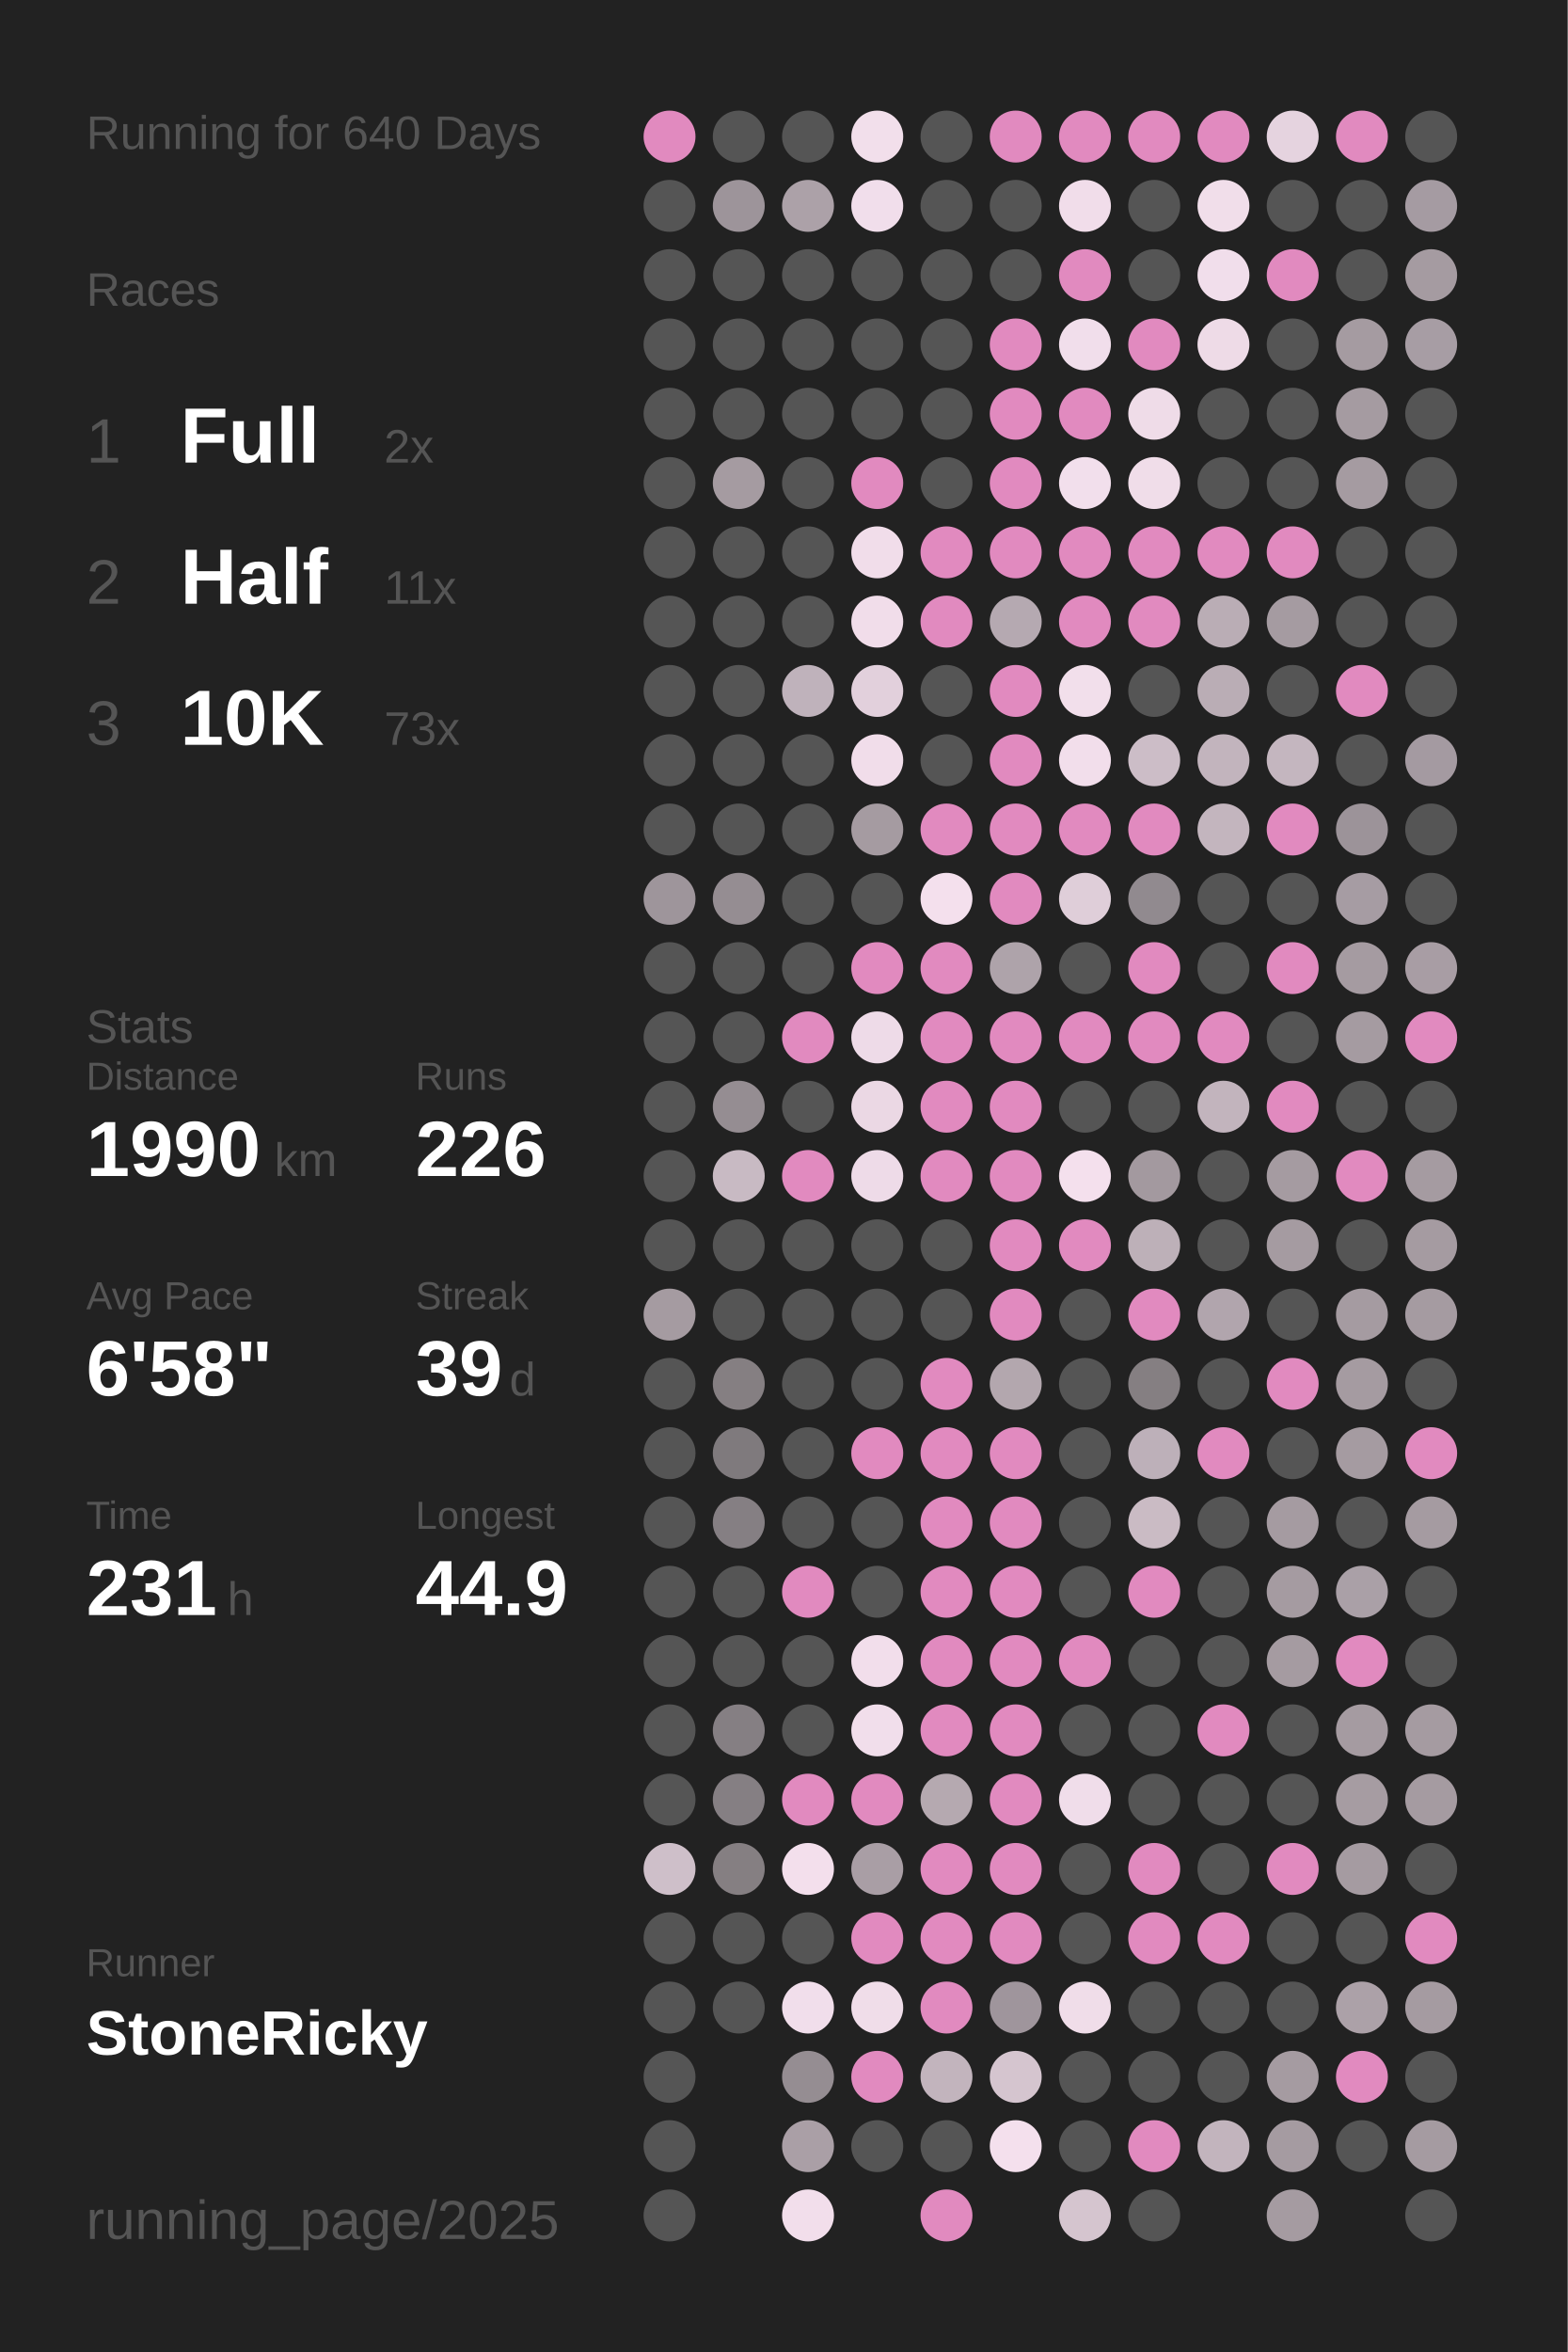
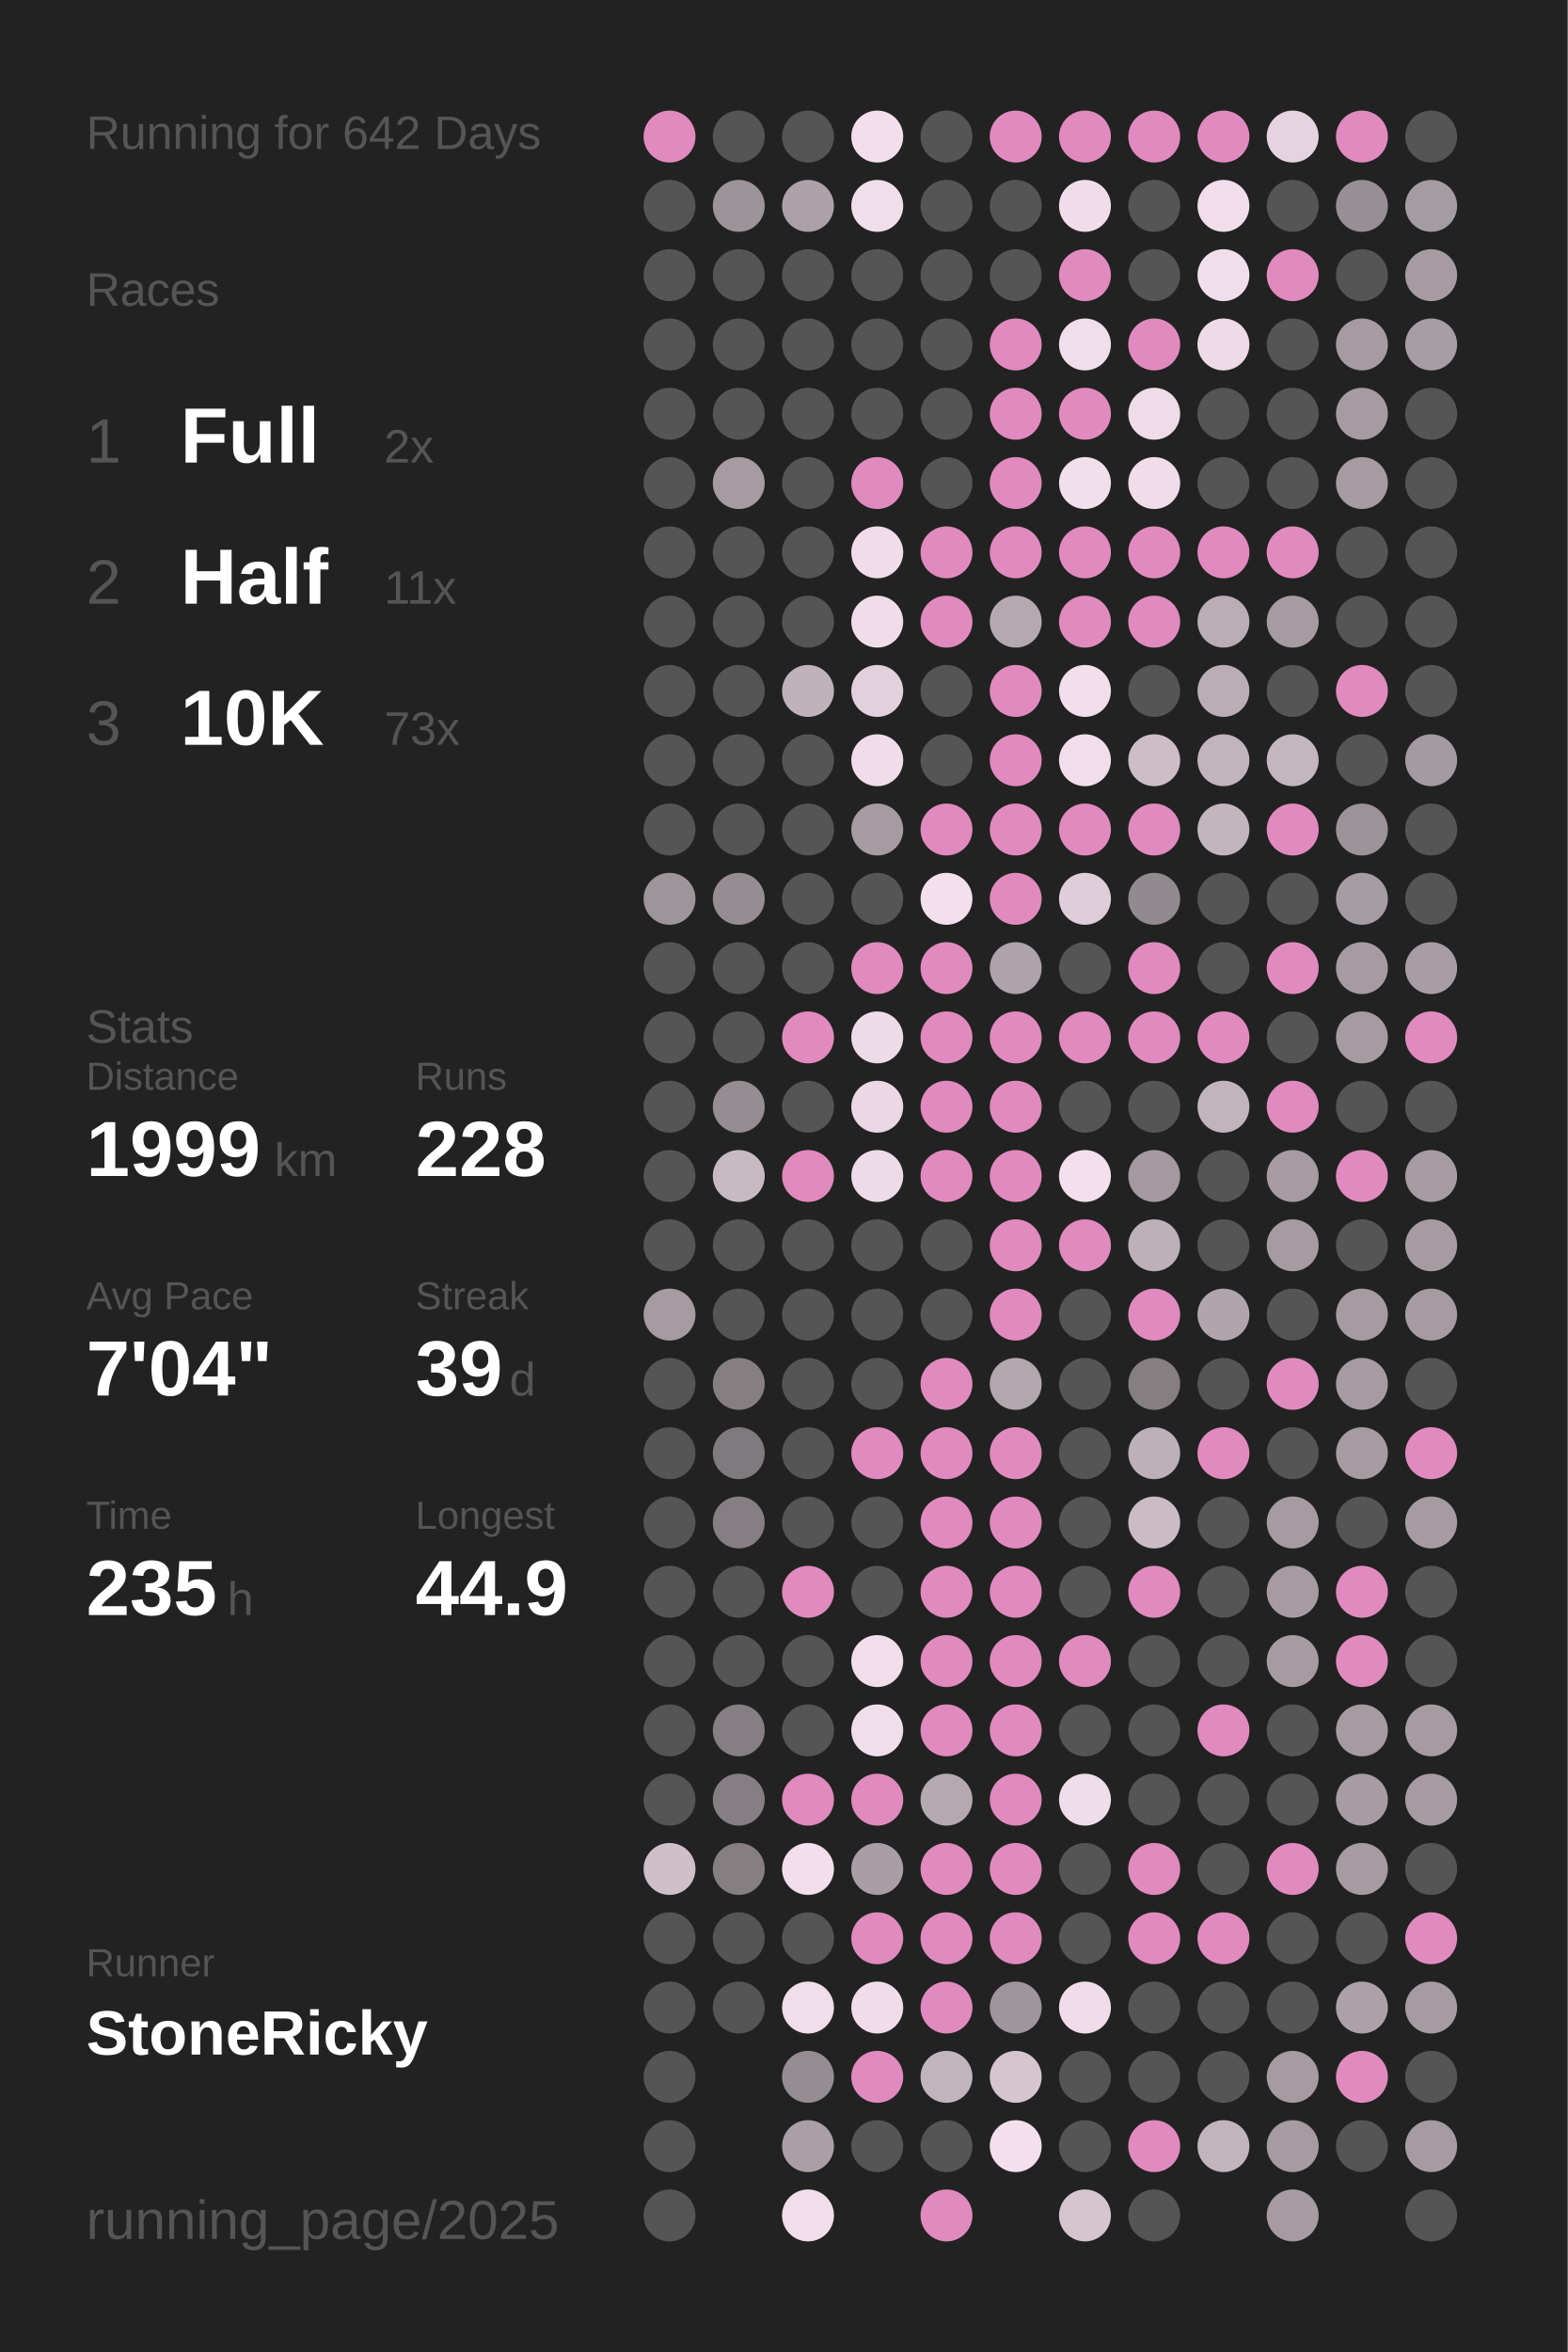
<svg xmlns="http://www.w3.org/2000/svg" baseProfile="full" height="300mm" version="1.1" viewBox="0,0,200,300" width="200mm">
  <defs />
  <rect fill="#222222" height="300" width="200" x="0" y="0" />
-   <text fill="#555555" style="font-size:6px; font-family:Arial;" x="11" y="19">Running for 640 Days</text>
+   <text fill="#555555" style="font-size:6px; font-family:Arial;" x="11" y="19">Running for 642 Days</text>
  <text fill="#555555" style="font-size:6px; font-family:Arial;" x="11" y="39">Races</text>
  <text fill="#555555" style="font-size:8px; font-family:Arial;" x="11" y="59">1</text>
  <text fill="#FFFFFF" style="font-size:10px; font-family:Arial; font-weight:bold;" x="23" y="59">Full</text>
  <text fill="#555555" style="font-size:6px; font-family:Arial;" x="49" y="59">2x</text>
  <text fill="#555555" style="font-size:8px; font-family:Arial;" x="11" y="77">2</text>
  <text fill="#FFFFFF" style="font-size:10px; font-family:Arial; font-weight:bold;" x="23" y="77">Half</text>
  <text fill="#555555" style="font-size:6px; font-family:Arial;" x="49" y="77">11x</text>
  <text fill="#555555" style="font-size:8px; font-family:Arial;" x="11" y="95">3</text>
  <text fill="#FFFFFF" style="font-size:10px; font-family:Arial; font-weight:bold;" x="23" y="95">10K</text>
  <text fill="#555555" style="font-size:6px; font-family:Arial;" x="49" y="95">73x</text>
  <text fill="#555555" style="font-size:6px; font-family:Arial;" x="11" y="133">Stats</text>
  <text fill="#555555" style="font-size:5px; font-family:Arial;" x="11" y="139">Distance</text>
-   <text fill="#FFFFFF" style="font-size:10px; font-family:Arial; font-weight:bold;" x="11" y="150">1990</text>
+   <text fill="#FFFFFF" style="font-size:10px; font-family:Arial; font-weight:bold;" x="11" y="150">1999</text>
  <text fill="#555555" style="font-size:6px; font-family:Arial;" x="35" y="150">km</text>
  <text fill="#555555" style="font-size:5px; font-family:Arial;" x="53" y="139">Runs</text>
-   <text fill="#FFFFFF" style="font-size:10px; font-family:Arial; font-weight:bold;" x="53" y="150">226</text>
+   <text fill="#FFFFFF" style="font-size:10px; font-family:Arial; font-weight:bold;" x="53" y="150">228</text>
  <text fill="#555555" style="font-size:5px; font-family:Arial;" x="11" y="167">Avg Pace</text>
-   <text fill="#FFFFFF" style="font-size:10px; font-family:Arial; font-weight:bold;" x="11" y="178">6'58"</text>
+   <text fill="#FFFFFF" style="font-size:10px; font-family:Arial; font-weight:bold;" x="11" y="178">7'04"</text>
  <text fill="#555555" style="font-size:5px; font-family:Arial;" x="53" y="167">Streak</text>
  <text fill="#FFFFFF" style="font-size:10px; font-family:Arial; font-weight:bold;" x="53" y="178">39</text>
  <text fill="#555555" style="font-size:6px; font-family:Arial;" x="65" y="178">d</text>
  <text fill="#555555" style="font-size:5px; font-family:Arial;" x="11" y="195">Time</text>
-   <text fill="#FFFFFF" style="font-size:10px; font-family:Arial; font-weight:bold;" x="11" y="206">231</text>
+   <text fill="#FFFFFF" style="font-size:10px; font-family:Arial; font-weight:bold;" x="11" y="206">235</text>
  <text fill="#555555" style="font-size:6px; font-family:Arial;" x="29" y="206">h</text>
  <text fill="#555555" style="font-size:5px; font-family:Arial;" x="53" y="195">Longest</text>
  <text fill="#FFFFFF" style="font-size:10px; font-family:Arial; font-weight:bold;" x="53" y="206">44.9</text>
  <text fill="#555555" style="font-size:5px; font-family:Arial;" x="11" y="252.065">Runner</text>
  <text fill="#FFFFFF" style="font-size:8px; font-family:Arial; font-weight:bold;" x="11" y="262.065">StoneRicky</text>
  <text fill="#555555" style="font-size:7px; font-family:Arial;" x="11" y="285.581">running_page/2025</text>
  <circle cx="85.417" cy="17.419" fill="#E18ABF" r="3.312" />
  <circle cx="85.417" cy="26.258" fill="#555555" r="3.312" />
  <circle cx="85.417" cy="35.097" fill="#555555" r="3.312" />
  <circle cx="85.417" cy="43.935" fill="#555555" r="3.312" />
  <circle cx="85.417" cy="52.774" fill="#555555" r="3.312" />
  <circle cx="85.417" cy="61.613" fill="#555555" r="3.312" />
  <circle cx="85.417" cy="70.452" fill="#555555" r="3.312" />
  <circle cx="85.417" cy="79.29" fill="#555555" r="3.312" />
  <circle cx="85.417" cy="88.129" fill="#555555" r="3.312" />
  <circle cx="85.417" cy="96.968" fill="#555555" r="3.312" />
  <circle cx="85.417" cy="105.806" fill="#555555" r="3.312" />
  <circle cx="85.417" cy="114.645" fill="#9e959b" r="3.312" />
  <circle cx="85.417" cy="123.484" fill="#555555" r="3.312" />
  <circle cx="85.417" cy="132.323" fill="#555555" r="3.312" />
  <circle cx="85.417" cy="141.161" fill="#555555" r="3.312" />
  <circle cx="85.417" cy="150" fill="#555555" r="3.312" />
  <circle cx="85.417" cy="158.839" fill="#555555" r="3.312" />
  <circle cx="85.417" cy="167.677" fill="#a59ba1" r="3.312" />
  <circle cx="85.417" cy="176.516" fill="#555555" r="3.312" />
  <circle cx="85.417" cy="185.355" fill="#555555" r="3.312" />
  <circle cx="85.417" cy="194.194" fill="#555555" r="3.312" />
  <circle cx="85.417" cy="203.032" fill="#555555" r="3.312" />
  <circle cx="85.417" cy="211.871" fill="#555555" r="3.312" />
  <circle cx="85.417" cy="220.71" fill="#555555" r="3.312" />
  <circle cx="85.417" cy="229.548" fill="#555555" r="3.312" />
  <circle cx="85.417" cy="238.387" fill="#cebfc9" r="3.312" />
  <circle cx="85.417" cy="247.226" fill="#555555" r="3.312" />
  <circle cx="85.417" cy="256.065" fill="#555555" r="3.312" />
  <circle cx="85.417" cy="264.903" fill="#555555" r="3.312" />
  <circle cx="85.417" cy="273.742" fill="#555555" r="3.312" />
  <circle cx="85.417" cy="282.581" fill="#555555" r="3.312" />
  <circle cx="94.25" cy="17.419" fill="#555555" r="3.312" />
  <circle cx="94.25" cy="26.258" fill="#9d949a" r="3.312" />
  <circle cx="94.25" cy="35.097" fill="#555555" r="3.312" />
  <circle cx="94.25" cy="43.935" fill="#555555" r="3.312" />
  <circle cx="94.25" cy="52.774" fill="#555555" r="3.312" />
  <circle cx="94.25" cy="61.613" fill="#a59ba1" r="3.312" />
  <circle cx="94.25" cy="70.452" fill="#555555" r="3.312" />
  <circle cx="94.25" cy="79.29" fill="#555555" r="3.312" />
  <circle cx="94.25" cy="88.129" fill="#555555" r="3.312" />
  <circle cx="94.25" cy="96.968" fill="#555555" r="3.312" />
  <circle cx="94.25" cy="105.806" fill="#555555" r="3.312" />
  <circle cx="94.25" cy="114.645" fill="#958d92" r="3.312" />
  <circle cx="94.25" cy="123.484" fill="#555555" r="3.312" />
  <circle cx="94.25" cy="132.323" fill="#555555" r="3.312" />
  <circle cx="94.25" cy="141.161" fill="#958d92" r="3.312" />
  <circle cx="94.25" cy="150" fill="#c8bac3" r="3.312" />
  <circle cx="94.25" cy="158.839" fill="#555555" r="3.312" />
  <circle cx="94.25" cy="167.677" fill="#555555" r="3.312" />
  <circle cx="94.25" cy="176.516" fill="#857f82" r="3.312" />
  <circle cx="94.25" cy="185.355" fill="#7f7a7d" r="3.312" />
  <circle cx="94.25" cy="194.194" fill="#857f83" r="3.312" />
  <circle cx="94.25" cy="203.032" fill="#555555" r="3.312" />
  <circle cx="94.25" cy="211.871" fill="#555555" r="3.312" />
  <circle cx="94.25" cy="220.71" fill="#857f83" r="3.312" />
  <circle cx="94.25" cy="229.548" fill="#857f83" r="3.312" />
  <circle cx="94.25" cy="238.387" fill="#857f82" r="3.312" />
  <circle cx="94.25" cy="247.226" fill="#555555" r="3.312" />
  <circle cx="94.25" cy="256.065" fill="#555555" r="3.312" />
  <circle cx="103.083" cy="17.419" fill="#555555" r="3.312" />
  <circle cx="103.083" cy="26.258" fill="#aca1a8" r="3.312" />
  <circle cx="103.083" cy="35.097" fill="#555555" r="3.312" />
  <circle cx="103.083" cy="43.935" fill="#555555" r="3.312" />
  <circle cx="103.083" cy="52.774" fill="#555555" r="3.312" />
  <circle cx="103.083" cy="61.613" fill="#555555" r="3.312" />
  <circle cx="103.083" cy="70.452" fill="#555555" r="3.312" />
  <circle cx="103.083" cy="79.29" fill="#555555" r="3.312" />
  <circle cx="103.083" cy="88.129" fill="#bfb2bb" r="3.312" />
  <circle cx="103.083" cy="96.968" fill="#555555" r="3.312" />
  <circle cx="103.083" cy="105.806" fill="#555555" r="3.312" />
  <circle cx="103.083" cy="114.645" fill="#555555" r="3.312" />
  <circle cx="103.083" cy="123.484" fill="#555555" r="3.312" />
  <circle cx="103.083" cy="132.323" fill="#E18ABF" r="3.312" />
  <circle cx="103.083" cy="141.161" fill="#555555" r="3.312" />
  <circle cx="103.083" cy="150" fill="#E18ABF" r="3.312" />
  <circle cx="103.083" cy="158.839" fill="#555555" r="3.312" />
  <circle cx="103.083" cy="167.677" fill="#555555" r="3.312" />
  <circle cx="103.083" cy="176.516" fill="#555555" r="3.312" />
  <circle cx="103.083" cy="185.355" fill="#555555" r="3.312" />
  <circle cx="103.083" cy="194.194" fill="#555555" r="3.312" />
  <circle cx="103.083" cy="203.032" fill="#E18ABF" r="3.312" />
  <circle cx="103.083" cy="211.871" fill="#555555" r="3.312" />
  <circle cx="103.083" cy="220.71" fill="#555555" r="3.312" />
  <circle cx="103.083" cy="229.548" fill="#E18ABF" r="3.312" />
  <circle cx="103.083" cy="238.387" fill="#f3dfec" r="3.312" />
  <circle cx="103.083" cy="247.226" fill="#555555" r="3.312" />
  <circle cx="103.083" cy="256.065" fill="#f1deeb" r="3.312" />
  <circle cx="103.083" cy="264.903" fill="#958d92" r="3.312" />
  <circle cx="103.083" cy="273.742" fill="#aa9fa6" r="3.312" />
  <circle cx="103.083" cy="282.581" fill="#f2deeb" r="3.312" />
  <circle cx="111.917" cy="17.419" fill="#f2dfeb" r="3.312" />
  <circle cx="111.917" cy="26.258" fill="#f1deeb" r="3.312" />
  <circle cx="111.917" cy="35.097" fill="#555555" r="3.312" />
  <circle cx="111.917" cy="43.935" fill="#555555" r="3.312" />
  <circle cx="111.917" cy="52.774" fill="#555555" r="3.312" />
  <circle cx="111.917" cy="61.613" fill="#E18ABF" r="3.312" />
  <circle cx="111.917" cy="70.452" fill="#f1ddea" r="3.312" />
  <circle cx="111.917" cy="79.29" fill="#f1ddea" r="3.312" />
  <circle cx="111.917" cy="88.129" fill="#e2d0dc" r="3.312" />
  <circle cx="111.917" cy="96.968" fill="#f1ddea" r="3.312" />
  <circle cx="111.917" cy="105.806" fill="#a59ba1" r="3.312" />
  <circle cx="111.917" cy="114.645" fill="#555555" r="3.312" />
  <circle cx="111.917" cy="123.484" fill="#E18ABF" r="3.312" />
  <circle cx="111.917" cy="132.323" fill="#eedbe8" r="3.312" />
  <circle cx="111.917" cy="141.161" fill="#ebd8e4" r="3.312" />
  <circle cx="111.917" cy="150" fill="#eedbe8" r="3.312" />
  <circle cx="111.917" cy="158.839" fill="#555555" r="3.312" />
  <circle cx="111.917" cy="167.677" fill="#555555" r="3.312" />
  <circle cx="111.917" cy="176.516" fill="#555555" r="3.312" />
  <circle cx="111.917" cy="185.355" fill="#E18ABF" r="3.312" />
  <circle cx="111.917" cy="194.194" fill="#555555" r="3.312" />
  <circle cx="111.917" cy="203.032" fill="#555555" r="3.312" />
  <circle cx="111.917" cy="211.871" fill="#f2deeb" r="3.312" />
  <circle cx="111.917" cy="220.71" fill="#f1deeb" r="3.312" />
  <circle cx="111.917" cy="229.548" fill="#E18ABF" r="3.312" />
  <circle cx="111.917" cy="238.387" fill="#a99ea5" r="3.312" />
  <circle cx="111.917" cy="247.226" fill="#E18ABF" r="3.312" />
  <circle cx="111.917" cy="256.065" fill="#f0dde9" r="3.312" />
  <circle cx="111.917" cy="264.903" fill="#E18ABF" r="3.312" />
  <circle cx="111.917" cy="273.742" fill="#555555" r="3.312" />
  <circle cx="120.75" cy="17.419" fill="#555555" r="3.312" />
  <circle cx="120.75" cy="26.258" fill="#555555" r="3.312" />
  <circle cx="120.75" cy="35.097" fill="#555555" r="3.312" />
  <circle cx="120.75" cy="43.935" fill="#555555" r="3.312" />
  <circle cx="120.75" cy="52.774" fill="#555555" r="3.312" />
  <circle cx="120.75" cy="61.613" fill="#555555" r="3.312" />
  <circle cx="120.75" cy="70.452" fill="#E18ABF" r="3.312" />
  <circle cx="120.75" cy="79.29" fill="#E18ABF" r="3.312" />
  <circle cx="120.75" cy="88.129" fill="#555555" r="3.312" />
  <circle cx="120.75" cy="96.968" fill="#555555" r="3.312" />
  <circle cx="120.75" cy="105.806" fill="#E18ABF" r="3.312" />
  <circle cx="120.75" cy="114.645" fill="#f4e0ed" r="3.312" />
  <circle cx="120.75" cy="123.484" fill="#E18ABF" r="3.312" />
  <circle cx="120.75" cy="132.323" fill="#E18ABF" r="3.312" />
  <circle cx="120.75" cy="141.161" fill="#E18ABF" r="3.312" />
  <circle cx="120.75" cy="150" fill="#E18ABF" r="3.312" />
  <circle cx="120.75" cy="158.839" fill="#555555" r="3.312" />
  <circle cx="120.75" cy="167.677" fill="#555555" r="3.312" />
  <circle cx="120.75" cy="176.516" fill="#E18ABF" r="3.312" />
  <circle cx="120.75" cy="185.355" fill="#E18ABF" r="3.312" />
  <circle cx="120.75" cy="194.194" fill="#E18ABF" r="3.312" />
  <circle cx="120.75" cy="203.032" fill="#E18ABF" r="3.312" />
  <circle cx="120.75" cy="211.871" fill="#E18ABF" r="3.312" />
  <circle cx="120.75" cy="220.71" fill="#E18ABF" r="3.312" />
  <circle cx="120.75" cy="229.548" fill="#b5a9b0" r="3.312" />
  <circle cx="120.75" cy="238.387" fill="#E18ABF" r="3.312" />
  <circle cx="120.75" cy="247.226" fill="#E18ABF" r="3.312" />
  <circle cx="120.75" cy="256.065" fill="#E18ABF" r="3.312" />
  <circle cx="120.75" cy="264.903" fill="#c2b4bd" r="3.312" />
  <circle cx="120.75" cy="273.742" fill="#555555" r="3.312" />
  <circle cx="120.75" cy="282.581" fill="#E18ABF" r="3.312" />
  <circle cx="129.583" cy="17.419" fill="#E18ABF" r="3.312" />
  <circle cx="129.583" cy="26.258" fill="#555555" r="3.312" />
  <circle cx="129.583" cy="35.097" fill="#555555" r="3.312" />
  <circle cx="129.583" cy="43.935" fill="#E18ABF" r="3.312" />
  <circle cx="129.583" cy="52.774" fill="#E18ABF" r="3.312" />
  <circle cx="129.583" cy="61.613" fill="#E18ABF" r="3.312" />
  <circle cx="129.583" cy="70.452" fill="#E18ABF" r="3.312" />
  <circle cx="129.583" cy="79.29" fill="#b5a9b1" r="3.312" />
  <circle cx="129.583" cy="88.129" fill="#E18ABF" r="3.312" />
  <circle cx="129.583" cy="96.968" fill="#E18ABF" r="3.312" />
  <circle cx="129.583" cy="105.806" fill="#E18ABF" r="3.312" />
  <circle cx="129.583" cy="114.645" fill="#E18ABF" r="3.312" />
  <circle cx="129.583" cy="123.484" fill="#aea3aa" r="3.312" />
  <circle cx="129.583" cy="132.323" fill="#E18ABF" r="3.312" />
  <circle cx="129.583" cy="141.161" fill="#E18ABF" r="3.312" />
  <circle cx="129.583" cy="150" fill="#E18ABF" r="3.312" />
  <circle cx="129.583" cy="158.839" fill="#E18ABF" r="3.312" />
  <circle cx="129.583" cy="167.677" fill="#E18ABF" r="3.312" />
  <circle cx="129.583" cy="176.516" fill="#b3a7ae" r="3.312" />
  <circle cx="129.583" cy="185.355" fill="#E18ABF" r="3.312" />
  <circle cx="129.583" cy="194.194" fill="#E18ABF" r="3.312" />
  <circle cx="129.583" cy="203.032" fill="#E18ABF" r="3.312" />
  <circle cx="129.583" cy="211.871" fill="#E18ABF" r="3.312" />
  <circle cx="129.583" cy="220.71" fill="#E18ABF" r="3.312" />
  <circle cx="129.583" cy="229.548" fill="#E18ABF" r="3.312" />
  <circle cx="129.583" cy="238.387" fill="#E18ABF" r="3.312" />
  <circle cx="129.583" cy="247.226" fill="#E18ABF" r="3.312" />
  <circle cx="129.583" cy="256.065" fill="#9f959c" r="3.312" />
  <circle cx="129.583" cy="264.903" fill="#d5c5cf" r="3.312" />
  <circle cx="129.583" cy="273.742" fill="#f4e0ed" r="3.312" />
  <circle cx="138.417" cy="17.419" fill="#E18ABF" r="3.312" />
  <circle cx="138.417" cy="26.258" fill="#f1ddea" r="3.312" />
  <circle cx="138.417" cy="35.097" fill="#E18ABF" r="3.312" />
  <circle cx="138.417" cy="43.935" fill="#f1deeb" r="3.312" />
  <circle cx="138.417" cy="52.774" fill="#E18ABF" r="3.312" />
  <circle cx="138.417" cy="61.613" fill="#f2dfec" r="3.312" />
  <circle cx="138.417" cy="70.452" fill="#E18ABF" r="3.312" />
  <circle cx="138.417" cy="79.29" fill="#E18ABF" r="3.312" />
  <circle cx="138.417" cy="88.129" fill="#f2dfeb" r="3.312" />
  <circle cx="138.417" cy="96.968" fill="#f2deeb" r="3.312" />
  <circle cx="138.417" cy="105.806" fill="#E18ABF" r="3.312" />
  <circle cx="138.417" cy="114.645" fill="#dfced9" r="3.312" />
  <circle cx="138.417" cy="123.484" fill="#555555" r="3.312" />
  <circle cx="138.417" cy="132.323" fill="#E18ABF" r="3.312" />
  <circle cx="138.417" cy="141.161" fill="#555555" r="3.312" />
  <circle cx="138.417" cy="150" fill="#f4e0ed" r="3.312" />
  <circle cx="138.417" cy="158.839" fill="#E18ABF" r="3.312" />
  <circle cx="138.417" cy="167.677" fill="#555555" r="3.312" />
  <circle cx="138.417" cy="176.516" fill="#555555" r="3.312" />
  <circle cx="138.417" cy="185.355" fill="#555555" r="3.312" />
  <circle cx="138.417" cy="194.194" fill="#555555" r="3.312" />
  <circle cx="138.417" cy="203.032" fill="#555555" r="3.312" />
  <circle cx="138.417" cy="211.871" fill="#E18ABF" r="3.312" />
  <circle cx="138.417" cy="220.71" fill="#555555" r="3.312" />
  <circle cx="138.417" cy="229.548" fill="#f0ddea" r="3.312" />
  <circle cx="138.417" cy="238.387" fill="#555555" r="3.312" />
  <circle cx="138.417" cy="247.226" fill="#555555" r="3.312" />
  <circle cx="138.417" cy="256.065" fill="#f0dde9" r="3.312" />
  <circle cx="138.417" cy="264.903" fill="#555555" r="3.312" />
  <circle cx="138.417" cy="273.742" fill="#555555" r="3.312" />
  <circle cx="138.417" cy="282.581" fill="#d5c5cf" r="3.312" />
  <circle cx="147.25" cy="17.419" fill="#E18ABF" r="3.312" />
  <circle cx="147.25" cy="26.258" fill="#555555" r="3.312" />
  <circle cx="147.25" cy="35.097" fill="#555555" r="3.312" />
  <circle cx="147.25" cy="43.935" fill="#E18ABF" r="3.312" />
  <circle cx="147.25" cy="52.774" fill="#efdce8" r="3.312" />
  <circle cx="147.25" cy="61.613" fill="#f0dde9" r="3.312" />
  <circle cx="147.25" cy="70.452" fill="#E18ABF" r="3.312" />
  <circle cx="147.25" cy="79.29" fill="#E18ABF" r="3.312" />
  <circle cx="147.25" cy="88.129" fill="#555555" r="3.312" />
  <circle cx="147.25" cy="96.968" fill="#ccbdc7" r="3.312" />
  <circle cx="147.25" cy="105.806" fill="#E18ABF" r="3.312" />
  <circle cx="147.25" cy="114.645" fill="#918a8f" r="3.312" />
  <circle cx="147.25" cy="123.484" fill="#E18ABF" r="3.312" />
  <circle cx="147.25" cy="132.323" fill="#E18ABF" r="3.312" />
  <circle cx="147.25" cy="141.161" fill="#555555" r="3.312" />
  <circle cx="147.25" cy="150" fill="#a3999f" r="3.312" />
  <circle cx="147.25" cy="158.839" fill="#bdb0b8" r="3.312" />
  <circle cx="147.25" cy="167.677" fill="#E18ABF" r="3.312" />
  <circle cx="147.25" cy="176.516" fill="#857f82" r="3.312" />
  <circle cx="147.25" cy="185.355" fill="#bdb0b9" r="3.312" />
  <circle cx="147.25" cy="194.194" fill="#cabbc4" r="3.312" />
  <circle cx="147.25" cy="203.032" fill="#E18ABF" r="3.312" />
  <circle cx="147.25" cy="211.871" fill="#555555" r="3.312" />
  <circle cx="147.25" cy="220.71" fill="#555555" r="3.312" />
  <circle cx="147.25" cy="229.548" fill="#555555" r="3.312" />
  <circle cx="147.25" cy="238.387" fill="#E18ABF" r="3.312" />
  <circle cx="147.25" cy="247.226" fill="#E18ABF" r="3.312" />
  <circle cx="147.25" cy="256.065" fill="#555555" r="3.312" />
  <circle cx="147.25" cy="264.903" fill="#555555" r="3.312" />
  <circle cx="147.25" cy="273.742" fill="#E18ABF" r="3.312" />
  <circle cx="147.25" cy="282.581" fill="#555555" r="3.312" />
  <circle cx="156.083" cy="17.419" fill="#E18ABF" r="3.312" />
  <circle cx="156.083" cy="26.258" fill="#f1deea" r="3.312" />
  <circle cx="156.083" cy="35.097" fill="#f1deeb" r="3.312" />
  <circle cx="156.083" cy="43.935" fill="#eedbe7" r="3.312" />
  <circle cx="156.083" cy="52.774" fill="#555555" r="3.312" />
  <circle cx="156.083" cy="61.613" fill="#555555" r="3.312" />
  <circle cx="156.083" cy="70.452" fill="#E18ABF" r="3.312" />
  <circle cx="156.083" cy="79.29" fill="#baadb5" r="3.312" />
  <circle cx="156.083" cy="88.129" fill="#baadb5" r="3.312" />
  <circle cx="156.083" cy="96.968" fill="#c2b4bd" r="3.312" />
  <circle cx="156.083" cy="105.806" fill="#c3b5be" r="3.312" />
  <circle cx="156.083" cy="114.645" fill="#555555" r="3.312" />
  <circle cx="156.083" cy="123.484" fill="#555555" r="3.312" />
  <circle cx="156.083" cy="132.323" fill="#E18ABF" r="3.312" />
  <circle cx="156.083" cy="141.161" fill="#c2b4bd" r="3.312" />
  <circle cx="156.083" cy="150" fill="#555555" r="3.312" />
  <circle cx="156.083" cy="158.839" fill="#555555" r="3.312" />
  <circle cx="156.083" cy="167.677" fill="#b1a5ad" r="3.312" />
  <circle cx="156.083" cy="176.516" fill="#555555" r="3.312" />
  <circle cx="156.083" cy="185.355" fill="#E18ABF" r="3.312" />
  <circle cx="156.083" cy="194.194" fill="#555555" r="3.312" />
  <circle cx="156.083" cy="203.032" fill="#555555" r="3.312" />
  <circle cx="156.083" cy="211.871" fill="#555555" r="3.312" />
  <circle cx="156.083" cy="220.71" fill="#E18ABF" r="3.312" />
  <circle cx="156.083" cy="229.548" fill="#555555" r="3.312" />
  <circle cx="156.083" cy="238.387" fill="#555555" r="3.312" />
  <circle cx="156.083" cy="247.226" fill="#E18ABF" r="3.312" />
  <circle cx="156.083" cy="256.065" fill="#555555" r="3.312" />
  <circle cx="156.083" cy="264.903" fill="#555555" r="3.312" />
  <circle cx="156.083" cy="273.742" fill="#c2b4bd" r="3.312" />
  <circle cx="164.917" cy="17.419" fill="#e5d3df" r="3.312" />
  <circle cx="164.917" cy="26.258" fill="#555555" r="3.312" />
  <circle cx="164.917" cy="35.097" fill="#E18ABF" r="3.312" />
  <circle cx="164.917" cy="43.935" fill="#555555" r="3.312" />
  <circle cx="164.917" cy="52.774" fill="#555555" r="3.312" />
  <circle cx="164.917" cy="61.613" fill="#555555" r="3.312" />
  <circle cx="164.917" cy="70.452" fill="#E18ABF" r="3.312" />
  <circle cx="164.917" cy="79.29" fill="#a59ba1" r="3.312" />
  <circle cx="164.917" cy="88.129" fill="#555555" r="3.312" />
  <circle cx="164.917" cy="96.968" fill="#c4b6bf" r="3.312" />
  <circle cx="164.917" cy="105.806" fill="#E18ABF" r="3.312" />
  <circle cx="164.917" cy="114.645" fill="#555555" r="3.312" />
  <circle cx="164.917" cy="123.484" fill="#E18ABF" r="3.312" />
  <circle cx="164.917" cy="132.323" fill="#555555" r="3.312" />
  <circle cx="164.917" cy="141.161" fill="#E18ABF" r="3.312" />
  <circle cx="164.917" cy="150" fill="#a59ba1" r="3.312" />
  <circle cx="164.917" cy="158.839" fill="#a59ba1" r="3.312" />
  <circle cx="164.917" cy="167.677" fill="#555555" r="3.312" />
  <circle cx="164.917" cy="176.516" fill="#E18ABF" r="3.312" />
  <circle cx="164.917" cy="185.355" fill="#555555" r="3.312" />
  <circle cx="164.917" cy="194.194" fill="#a59ba1" r="3.312" />
  <circle cx="164.917" cy="203.032" fill="#a59ba1" r="3.312" />
  <circle cx="164.917" cy="211.871" fill="#a59ba1" r="3.312" />
  <circle cx="164.917" cy="220.71" fill="#555555" r="3.312" />
  <circle cx="164.917" cy="229.548" fill="#555555" r="3.312" />
  <circle cx="164.917" cy="238.387" fill="#E18ABF" r="3.312" />
  <circle cx="164.917" cy="247.226" fill="#555555" r="3.312" />
  <circle cx="164.917" cy="256.065" fill="#555555" r="3.312" />
  <circle cx="164.917" cy="264.903" fill="#a59ba1" r="3.312" />
  <circle cx="164.917" cy="273.742" fill="#a59ba1" r="3.312" />
  <circle cx="164.917" cy="282.581" fill="#a59ba1" r="3.312" />
  <circle cx="173.75" cy="17.419" fill="#E18ABF" r="3.312" />
-   <circle cx="173.75" cy="26.258" fill="#555555" r="3.312" />
+   <circle cx="173.75" cy="26.258" fill="#978f95" r="3.312" />
  <circle cx="173.75" cy="35.097" fill="#555555" r="3.312" />
  <circle cx="173.75" cy="43.935" fill="#a59ba1" r="3.312" />
  <circle cx="173.75" cy="52.774" fill="#a59ba1" r="3.312" />
  <circle cx="173.75" cy="61.613" fill="#a59ba1" r="3.312" />
  <circle cx="173.75" cy="70.452" fill="#555555" r="3.312" />
  <circle cx="173.75" cy="79.29" fill="#555555" r="3.312" />
  <circle cx="173.75" cy="88.129" fill="#E18ABF" r="3.312" />
  <circle cx="173.75" cy="96.968" fill="#555555" r="3.312" />
  <circle cx="173.75" cy="105.806" fill="#9c9399" r="3.312" />
  <circle cx="173.75" cy="114.645" fill="#a69ca3" r="3.312" />
  <circle cx="173.75" cy="123.484" fill="#a59ba1" r="3.312" />
  <circle cx="173.75" cy="132.323" fill="#a59ba1" r="3.312" />
  <circle cx="173.75" cy="141.161" fill="#555555" r="3.312" />
  <circle cx="173.75" cy="150" fill="#E18ABF" r="3.312" />
  <circle cx="173.75" cy="158.839" fill="#555555" r="3.312" />
  <circle cx="173.75" cy="167.677" fill="#a59ba1" r="3.312" />
  <circle cx="173.75" cy="176.516" fill="#a59ba1" r="3.312" />
  <circle cx="173.75" cy="185.355" fill="#a59ba1" r="3.312" />
  <circle cx="173.75" cy="194.194" fill="#555555" r="3.312" />
-   <circle cx="173.75" cy="203.032" fill="#aaa0a7" r="3.312" />
+   <circle cx="173.75" cy="203.032" fill="#E18ABF" r="3.312" />
  <circle cx="173.75" cy="211.871" fill="#E18ABF" r="3.312" />
  <circle cx="173.75" cy="220.71" fill="#a59ba1" r="3.312" />
  <circle cx="173.75" cy="229.548" fill="#a69ca2" r="3.312" />
  <circle cx="173.75" cy="238.387" fill="#a59ba1" r="3.312" />
  <circle cx="173.75" cy="247.226" fill="#555555" r="3.312" />
  <circle cx="173.75" cy="256.065" fill="#aca1a8" r="3.312" />
  <circle cx="173.75" cy="264.903" fill="#E18ABF" r="3.312" />
  <circle cx="173.75" cy="273.742" fill="#555555" r="3.312" />
  <circle cx="182.583" cy="17.419" fill="#555555" r="3.312" />
  <circle cx="182.583" cy="26.258" fill="#a59ba2" r="3.312" />
  <circle cx="182.583" cy="35.097" fill="#a59ba1" r="3.312" />
  <circle cx="182.583" cy="43.935" fill="#a79da4" r="3.312" />
  <circle cx="182.583" cy="52.774" fill="#555555" r="3.312" />
  <circle cx="182.583" cy="61.613" fill="#555555" r="3.312" />
  <circle cx="182.583" cy="70.452" fill="#555555" r="3.312" />
  <circle cx="182.583" cy="79.29" fill="#555555" r="3.312" />
  <circle cx="182.583" cy="88.129" fill="#555555" r="3.312" />
  <circle cx="182.583" cy="96.968" fill="#a49aa1" r="3.312" />
  <circle cx="182.583" cy="105.806" fill="#555555" r="3.312" />
  <circle cx="182.583" cy="114.645" fill="#555555" r="3.312" />
  <circle cx="182.583" cy="123.484" fill="#a89da4" r="3.312" />
  <circle cx="182.583" cy="132.323" fill="#E18ABF" r="3.312" />
  <circle cx="182.583" cy="141.161" fill="#555555" r="3.312" />
  <circle cx="182.583" cy="150" fill="#a59ba1" r="3.312" />
  <circle cx="182.583" cy="158.839" fill="#a59ba1" r="3.312" />
  <circle cx="182.583" cy="167.677" fill="#a59ba1" r="3.312" />
  <circle cx="182.583" cy="176.516" fill="#555555" r="3.312" />
  <circle cx="182.583" cy="185.355" fill="#E18ABF" r="3.312" />
  <circle cx="182.583" cy="194.194" fill="#a59ba1" r="3.312" />
  <circle cx="182.583" cy="203.032" fill="#555555" r="3.312" />
  <circle cx="182.583" cy="211.871" fill="#555555" r="3.312" />
  <circle cx="182.583" cy="220.71" fill="#a59ba1" r="3.312" />
  <circle cx="182.583" cy="229.548" fill="#a59ba1" r="3.312" />
  <circle cx="182.583" cy="238.387" fill="#555555" r="3.312" />
  <circle cx="182.583" cy="247.226" fill="#E18ABF" r="3.312" />
  <circle cx="182.583" cy="256.065" fill="#a59ba1" r="3.312" />
  <circle cx="182.583" cy="264.903" fill="#555555" r="3.312" />
  <circle cx="182.583" cy="273.742" fill="#a59ba1" r="3.312" />
  <circle cx="182.583" cy="282.581" fill="#555555" r="3.312" />
</svg>
